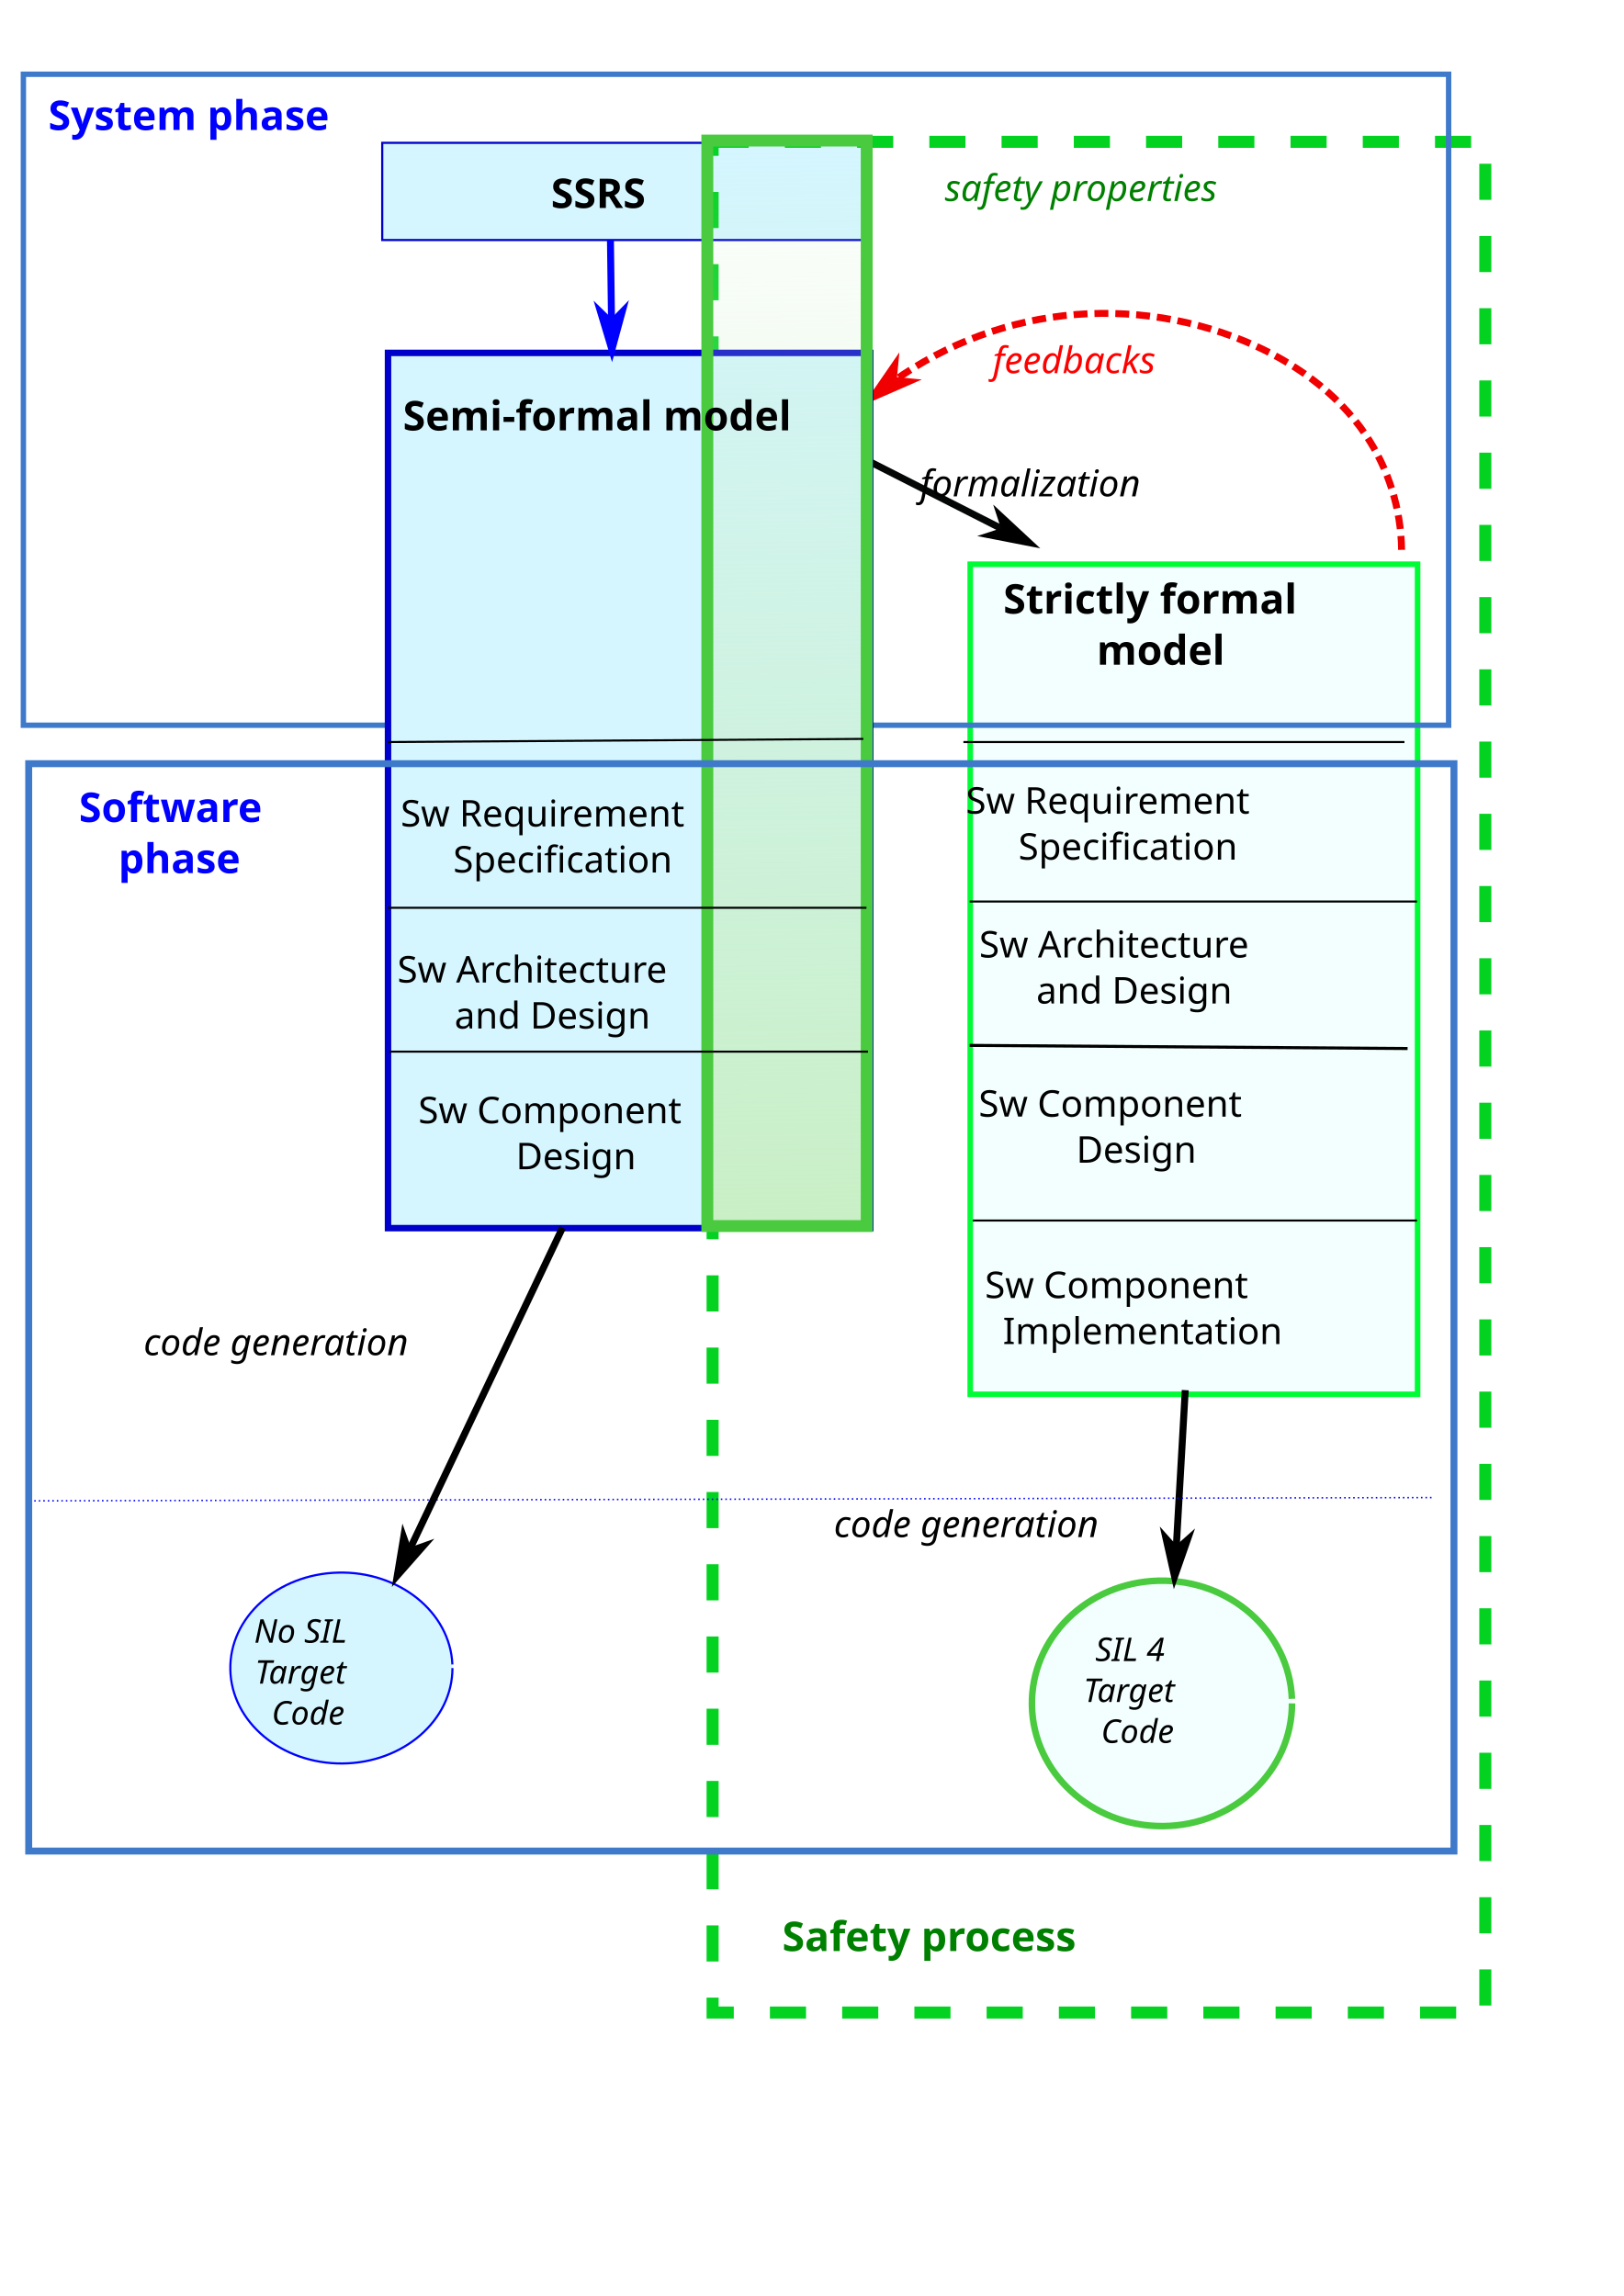
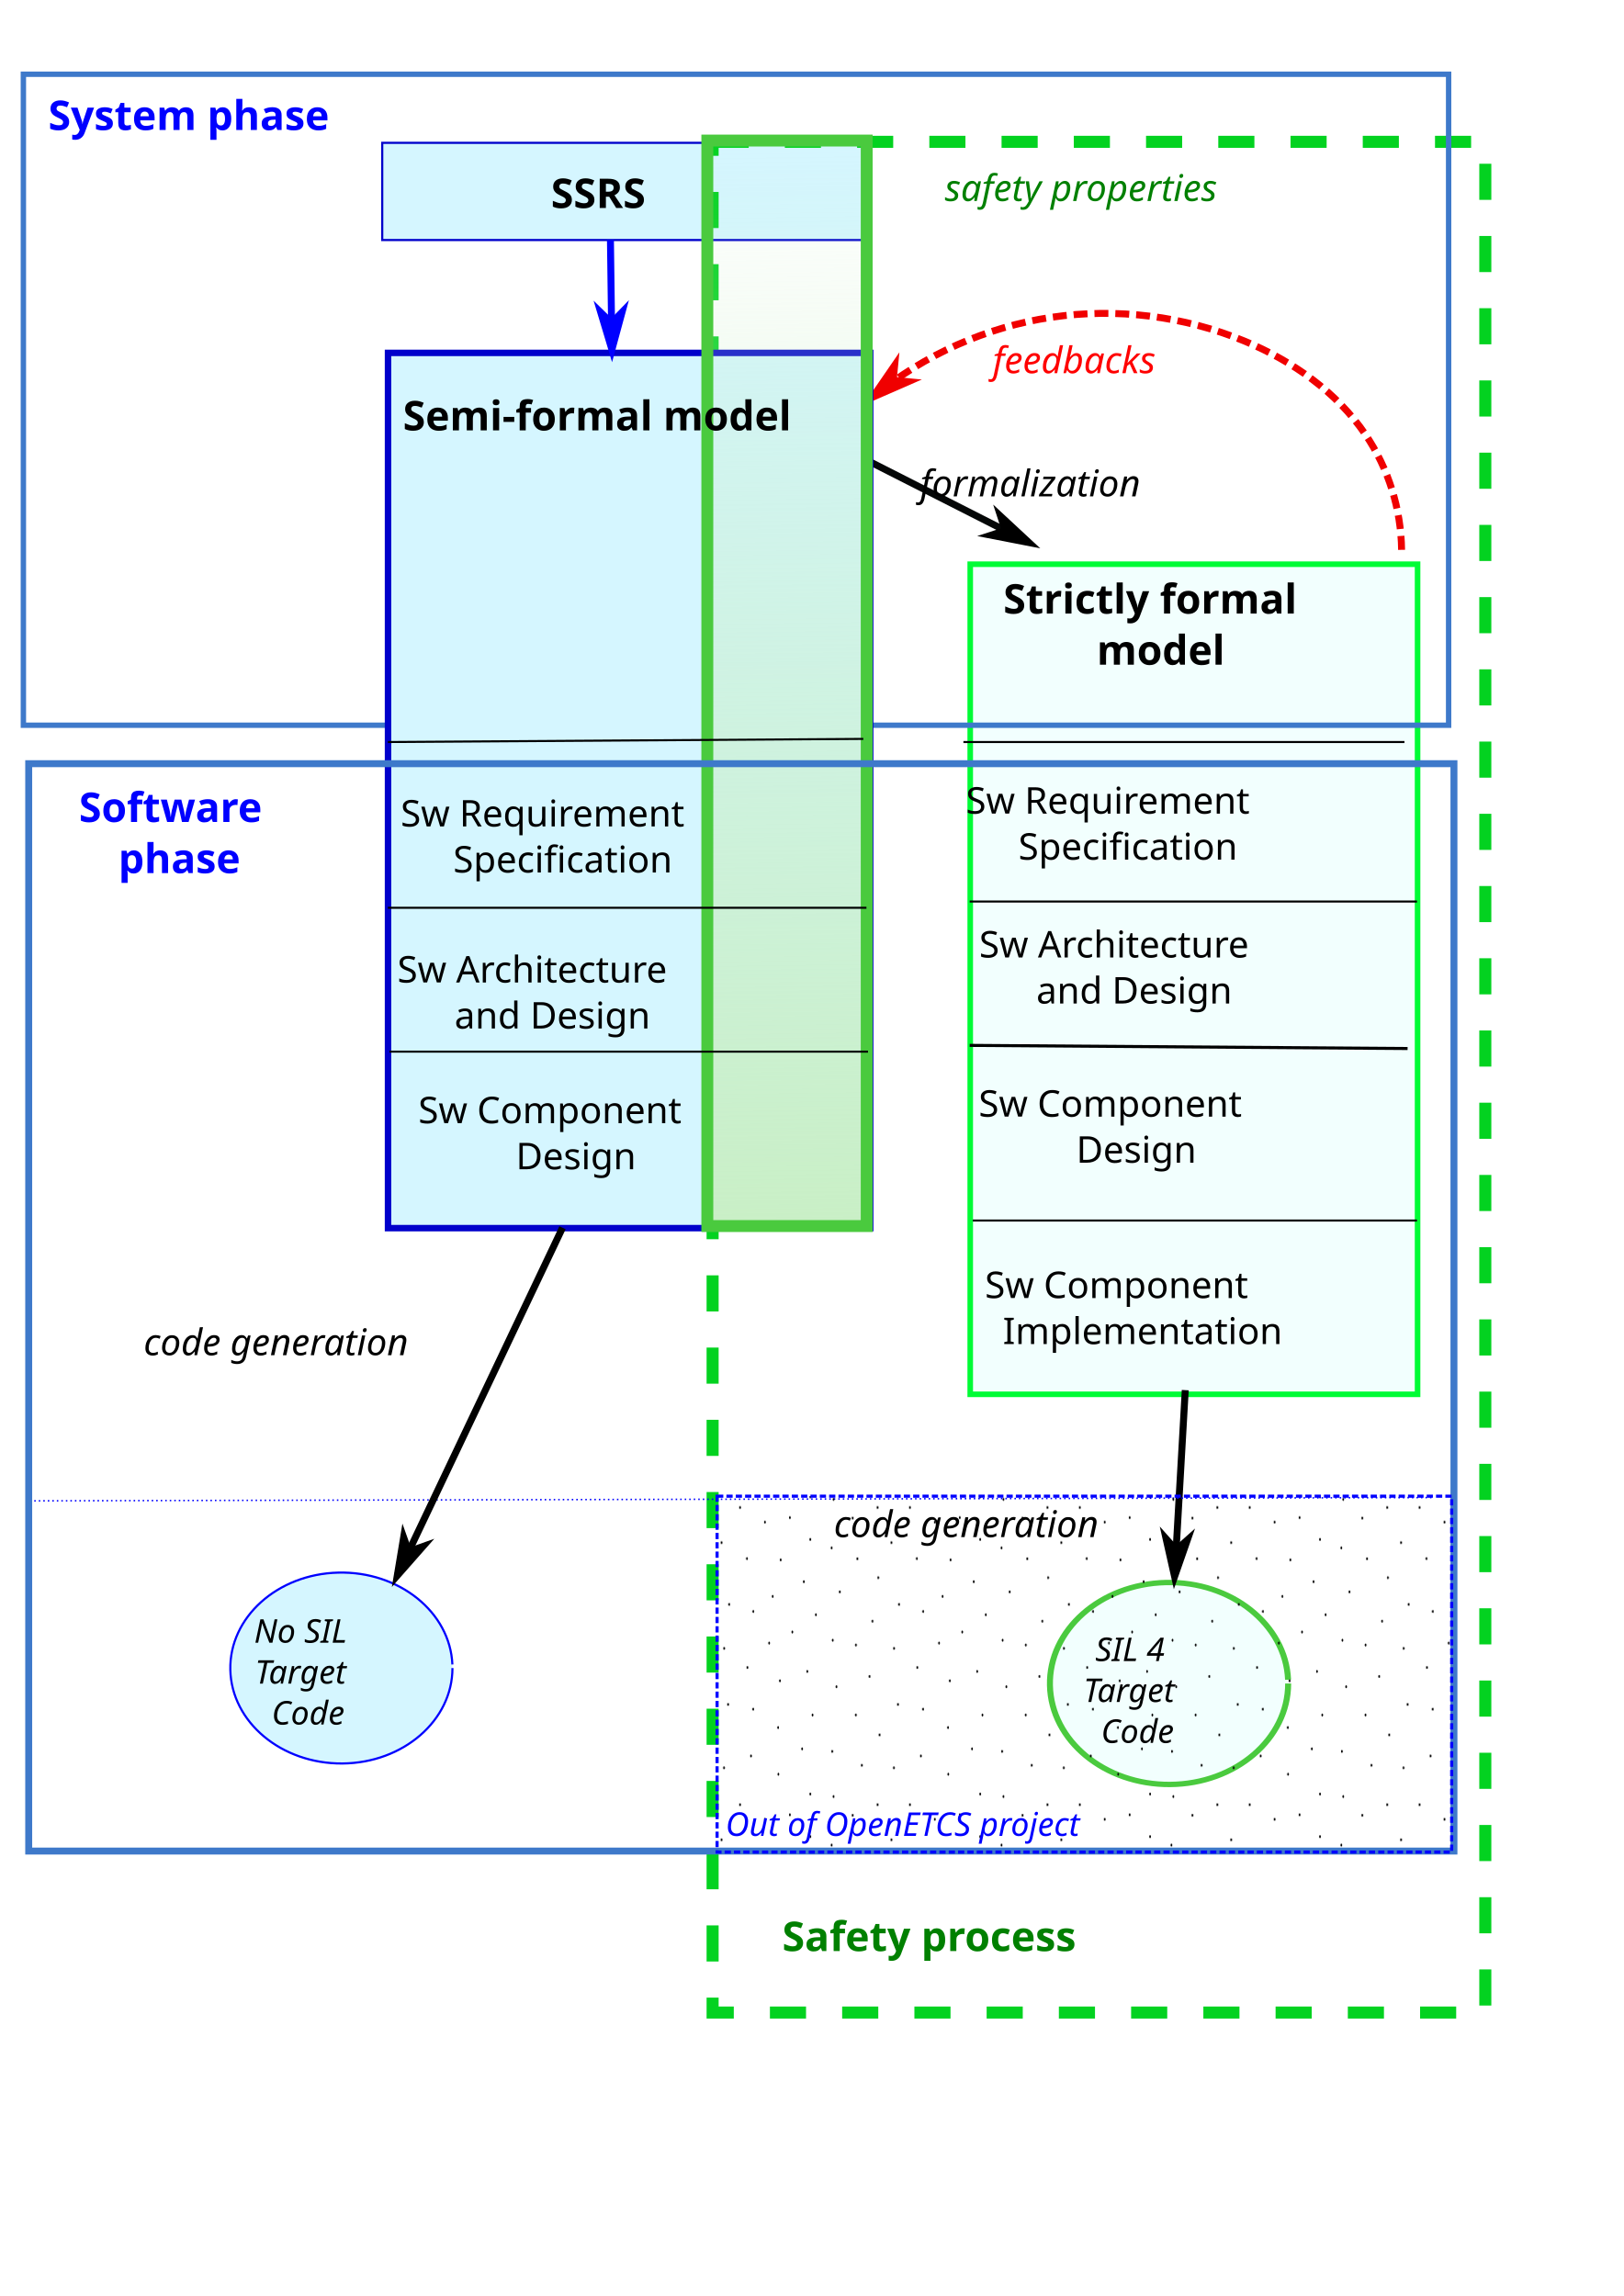
<svg xmlns="http://www.w3.org/2000/svg" xmlns:ns2="http://www.openswatchbook.org/uri/2009/osb" xmlns:xlink="http://www.w3.org/1999/xlink" width="210mm" height="297mm" id="svg2" version="1.1">
  <defs id="defs4">
    <linearGradient id="linearGradient10622">
      <stop style="stop-color:#c9efc6;stop-opacity:1;" offset="0" id="stop10624" />
      <stop style="stop-color:#c9efc6;stop-opacity:0;" offset="1" id="stop10626" />
    </linearGradient>
    <pattern xlink:href="#Strips1_1" id="pattern10614" patternTransform="matrix(10,0,0,10,-350.3438,-281.25)" />
    <pattern id="Strips1_1" patternTransform="translate(0,0) scale(10,10)" height="1" width="2" patternUnits="userSpaceOnUse">
      <rect id="rect4540" height="2" width="1" y="-0.5" x="0" style="fill:black;stroke:none" />
    </pattern>
    <linearGradient id="linearGradient10601" ns2:paint="solid">
      <stop style="stop-color:#c7efca;stop-opacity:1;" offset="0" id="stop10603" />
    </linearGradient>
    <marker orient="auto" refY="0.0" refX="0.0" id="Arrow1Mend" style="overflow:visible;">
      <path id="path5838" d="M 0.0,0.0 L 5.0,-5.0 L -12.5,0.0 L 5.0,5.0 L 0.0,0.0 z " style="fill-rule:evenodd;stroke:#000000;stroke-width:1.0pt;" transform="scale(0.4) rotate(180) translate(10,0)" />
    </marker>
    <marker orient="auto" refY="0.0" refX="0.0" id="Arrow1Lend" style="overflow:visible;">
      <path id="path5832" d="M 0.0,0.0 L 5.0,-5.0 L -12.5,0.0 L 5.0,5.0 L 0.0,0.0 z " style="fill-rule:evenodd;stroke:#000000;stroke-width:1.0pt;" transform="scale(0.8) rotate(180) translate(12.5,0)" />
    </marker>
    <linearGradient id="linearGradient6471" ns2:paint="gradient">
      <stop style="stop-color:#000000;stop-opacity:1;" offset="0" id="stop6473" />
      <stop style="stop-color:#000000;stop-opacity:0;" offset="1" id="stop6475" />
    </linearGradient>
    <linearGradient id="linearGradient6281" ns2:paint="solid">
      <stop style="stop-color:#cb002b;stop-opacity:1;" offset="0" id="stop6283" />
    </linearGradient>
    <marker orient="auto" refY="0.0" refX="0.0" id="Arrow2Lend" style="overflow:visible;">
      <path id="path5850" style="fill-rule:evenodd;stroke-width:0.625;stroke-linejoin:round;" d="M 8.719,4.034 L -2.207,0.016 L 8.719,-4.002 C 6.973,-1.63 6.983,1.616 8.719,4.034 z " transform="scale(1.1) rotate(180) translate(1,0)" />
    </marker>
    <pattern patternUnits="userSpaceOnUse" width="77.906" height="160.781" patternTransform="translate(350.3438,281.25)" id="pattern10611">
      <rect y="1.112" x="1.085" height="158.571" width="75.714" id="rect6491" style="fill:url(#pattern10614);fill-opacity:1;stroke:#03d220;stroke-width:2.2;stroke-miterlimit:4;stroke-opacity:1;stroke-dasharray:none;stroke-dashoffset:0" />
    </pattern>
    <linearGradient xlink:href="#linearGradient10622" id="linearGradient10628" x1="396.058" y1="441.641" x2="395.393" y2="280.212" gradientUnits="userSpaceOnUse" gradientTransform="matrix(1,0,0,3.300783,-4.587042,-859.6282)" />
    <marker orient="auto" refY="0.0" refX="0.0" id="Arrow1Mendn" style="overflow:visible;">
      <path id="path3093" d="M 0.0,0.0 L 5.0,-5.0 L -12.5,0.0 L 5.0,5.0 L 0.0,0.0 z " style="stroke:#f00000;stroke-width:1.0pt;fill:#f00000;fill-rule:evenodd" transform="scale(0.4) rotate(180) translate(10,0)" />
    </marker>
    <marker orient="auto" refY="0.0" refX="0.0" id="Arrow1Mend4" style="overflow:visible;">
      <path id="path4257" d="M 0.0,0.0 L 5.0,-5.0 L -12.5,0.0 L 5.0,5.0 L 0.0,0.0 z " style="stroke:#ff0000;stroke-width:1.0pt;fill:#ff0000;fill-rule:evenodd" transform="scale(0.4) rotate(180) translate(10,0)" />
    </marker>
    <marker orient="auto" refY="0.0" refX="0.0" id="Arrow1Mend8" style="overflow:visible;">
      <path id="path4442" d="M 0.0,0.0 L 5.0,-5.0 L -12.5,0.0 L 5.0,5.0 L 0.0,0.0 z " style="stroke:#0000ff;stroke-width:1.0pt;fill:#0000ff;fill-rule:evenodd" transform="scale(0.4) rotate(180) translate(10,0)" />
    </marker>
    <marker orient="auto" refY="0.0" refX="0.0" id="Arrow1Mendl" style="overflow:visible;">
      <path id="path4631" d="M 0.0,0.0 L 5.0,-5.0 L -12.5,0.0 L 5.0,5.0 L 0.0,0.0 z " style="stroke:#008000;stroke-width:1.0pt;fill:#008000;fill-rule:evenodd" transform="scale(0.4) rotate(180) translate(10,0)" />
    </marker>
    <marker orient="auto" refY="0" refX="0" id="Arrow1Mend8-8" style="overflow:visible">
      <path id="path4442-2" d="M 0,0 5,-5 -12.5,0 5,5 0,0 z" style="fill:#0000ff;fill-rule:evenodd;stroke:#0000ff;stroke-width:1pt" transform="matrix(-0.4,0,0,-0.4,-4,0)" />
    </marker>
    <marker orient="auto" refY="0" refX="0" id="Arrow1Mendl-5" style="overflow:visible">
      <path id="path4631-5" d="M 0,0 5,-5 -12.5,0 5,5 0,0 z" style="fill:#008000;fill-rule:evenodd;stroke:#008000;stroke-width:1pt" transform="matrix(-0.4,0,0,-0.4,-4,0)" />
    </marker>
    <marker orient="auto" refY="0" refX="0" id="Arrow1Mend-5" style="overflow:visible">
      <path id="path5838-5" d="M 0,0 5,-5 -12.5,0 5,5 0,0 z" style="fill-rule:evenodd;stroke:#000000;stroke-width:1pt" transform="matrix(-0.4,0,0,-0.4,-4,0)" />
    </marker>
+     <pattern patternTransform="matrix(8.304413,0,0,14.53132,-44.42052,-609.8684)" id="pattern3505" xlink:href="#Polkadots-small" />
+     <pattern id="Polkadots-small" patternTransform="translate(0,0) scale(10,10)" height="10" width="10" patternUnits="userSpaceOnUse">
+       <circle id="circle5183" r="0.05" cy="0.810" cx="2.567" style="fill:black;stroke:none" />
+       <circle id="circle5185" r="0.05" cy="2.33" cx="3.048" style="fill:black;stroke:none" />
+       <circle id="circle5187" r="0.05" cy="2.415" cx="4.418" style="fill:black;stroke:none" />
+       <circle id="circle5189" r="0.05" cy="3.029" cx="1.844" style="fill:black;stroke:none" />
+       <circle id="circle5191" r="0.05" cy="1.363" cx="6.08" style="fill:black;stroke:none" />
+       <circle id="circle5193" r="0.05" cy="4.413" cx="5.819" style="fill:black;stroke:none" />
+       <circle id="circle5195" r="0.05" cy="4.048" cx="4.305" style="fill:black;stroke:none" />
+       <circle id="circle5197" r="0.05" cy="3.045" cx="5.541" style="fill:black;stroke:none" />
+       <circle id="circle5199" r="0.05" cy="5.527" cx="4.785" style="fill:black;stroke:none" />
+       <circle id="circle5201" r="0.05" cy="5.184" cx="2.667" style="fill:black;stroke:none" />
+       <circle id="circle5203" r="0.05" cy="1.448" cx="7.965" style="fill:black;stroke:none" />
+       <circle id="circle5205" r="0.05" cy="5.049" cx="7.047" style="fill:black;stroke:none" />
+       <circle id="circle5207" r="0.05" cy="0.895" cx="4.340" style="fill:black;stroke:none" />
+       <circle id="circle5209" r="0.05" cy="0.340" cx="7.125" style="fill:black;stroke:none" />
+       <circle id="circle5211" r="0.05" cy="1.049" cx="9.553" style="fill:black;stroke:none" />
+       <circle id="circle5213" r="0.05" cy="2.689" cx="7.006" style="fill:black;stroke:none" />
+       <circle id="circle5215" r="0.05" cy="2.689" cx="8.909" style="fill:black;stroke:none" />
+       <circle id="circle5217" r="0.05" cy="4.407" cx="9.315" style="fill:black;stroke:none" />
+       <circle id="circle5219" r="0.05" cy="3.870" cx="7.820" style="fill:black;stroke:none" />
+       <circle id="circle5221" r="0.05" cy="5.948" cx="8.270" style="fill:black;stroke:none" />
+       <circle id="circle5223" r="0.05" cy="7.428" cx="7.973" style="fill:black;stroke:none" />
+       <circle id="circle5225" r="0.05" cy="8.072" cx="9.342" style="fill:black;stroke:none" />
+       <circle id="circle5227" r="0.05" cy="9.315" cx="8.206" style="fill:black;stroke:none" />
+       <circle id="circle5229" r="0.05" cy="9.475" cx="9.682" style="fill:black;stroke:none" />
+       <circle id="circle5231" r="0.05" cy="6.186" cx="9.688" style="fill:black;stroke:none" />
+       <circle id="circle5233" r="0.05" cy="6.296" cx="3.379" style="fill:black;stroke:none" />
+       <circle id="circle5235" r="0.05" cy="8.204" cx="2.871" style="fill:black;stroke:none" />
+       <circle id="circle5237" r="0.05" cy="8.719" cx="4.59" style="fill:black;stroke:none" />
+       <circle id="circle5239" r="0.05" cy="9.671" cx="3.181" style="fill:black;stroke:none" />
+       <circle id="circle5241" r="0.05" cy="7.315" cx="5.734" style="fill:black;stroke:none" />
+       <circle id="circle5243" r="0.05" cy="6.513" cx="6.707" style="fill:black;stroke:none" />
+       <circle id="circle5245" r="0.05" cy="9.670" cx="5.730" style="fill:black;stroke:none" />
+       <circle id="circle5247" r="0.05" cy="8.373" cx="6.535" style="fill:black;stroke:none" />
+       <circle id="circle5249" r="0.05" cy="7.154" cx="4.37" style="fill:black;stroke:none" />
+       <circle id="circle5251" r="0.05" cy="7.25" cx="0.622" style="fill:black;stroke:none" />
+       <circle id="circle5253" r="0.05" cy="5.679" cx="0.831" style="fill:black;stroke:none" />
+       <circle id="circle5255" r="0.05" cy="8.519" cx="1.257" style="fill:black;stroke:none" />
+       <circle id="circle5257" r="0.05" cy="6.877" cx="1.989" style="fill:black;stroke:none" />
+       <circle id="circle5259" r="0.05" cy="3.181" cx="0.374" style="fill:black;stroke:none" />
+       <circle id="circle5261" r="0.05" cy="1.664" cx="1.166" style="fill:black;stroke:none" />
+       <circle id="circle5263" r="0.05" cy="0.093" cx="1.151" style="fill:black;stroke:none" />
+       <circle id="circle5265" r="0.05" cy="10.093" cx="1.151" style="fill:black;stroke:none" />
+       <circle id="circle5267" r="0.05" cy="4.451" cx="1.302" style="fill:black;stroke:none" />
+       <circle id="circle5269" r="0.05" cy="3.763" cx="3.047" style="fill:black;stroke:none" />
+     </pattern>
  </defs>
  <g id="layer1">
    <rect style="fill:#d5f6ff;fill-opacity:1;stroke:#0000cb;stroke-width:1.052;stroke-miterlimit:4;stroke-opacity:1;stroke-dasharray:none" id="rect3763" width="235.714" height="47.524" x="186.842" y="69.829" />
    <rect style="fill:#d5fffd;fill-opacity:0.314;stroke:#00fc35;stroke-width:2.722;stroke-miterlimit:4;stroke-opacity:1;stroke-dasharray:none" id="rect5267" width="218.674" height="405.836" x="474.268" y="275.845" />
    <text xml:space="preserve" style="font-size:20px;font-style:normal;font-variant:normal;font-weight:bold;font-stretch:normal;text-align:center;line-height:125%;letter-spacing:0px;word-spacing:0px;writing-mode:lr-tb;text-anchor:middle;fill:#000000;fill-opacity:1;stroke:none;font-family:Sans;-inkscape-font-specification:Sans Bold" x="580.413" y="299.974" id="text5269">
      <tspan x="580.413" y="299.974" id="tspan5275">Strictly formal</tspan>
      <tspan x="580.413" y="324.974" id="tspan5279">model</tspan>
    </text>
    <rect style="fill:none;stroke:#03d220;stroke-width:5.885;stroke-miterlimit:4;stroke-opacity:1;stroke-dasharray:17.656, 17.656;stroke-dashoffset:0" id="rect6469" width="377.712" height="914.597" x="348.339" y="69.337" />
    <text xml:space="preserve" style="font-size:20px;font-style:normal;font-variant:normal;font-weight:bold;font-stretch:normal;text-align:center;line-height:125%;letter-spacing:0px;word-spacing:0px;writing-mode:lr-tb;text-anchor:middle;fill:#000000;fill-opacity:1;stroke:none;font-family:Sans;-inkscape-font-specification:Sans Bold" x="305.454" y="101.672" id="text3793">
      <tspan id="tspan3807" x="305.454" y="101.672">SSRS</tspan>
    </text>
    <text xml:space="preserve" style="font-size:20px;font-style:normal;font-variant:normal;font-weight:bold;font-stretch:normal;text-align:start;line-height:125%;letter-spacing:0px;word-spacing:0px;writing-mode:lr-tb;text-anchor:start;fill:#008000;fill-opacity:1;stroke:none;font-family:Sans;-inkscape-font-specification:Sans Bold" x="382.355" y="953.869" id="text6493">
      <tspan id="tspan6495" x="382.355" y="953.869">Safety process</tspan>
    </text>
    <path style="fill:none;stroke:#00a200;stroke-width:0;stroke-linecap:butt;stroke-linejoin:miter;stroke-miterlimit:4;stroke-opacity:1;stroke-dasharray:none;marker-end:url(#Arrow2Lend)" d="m 410,283.445 c 77.143,47.143 81.429,44.286 81.429,44.286 l -2.857,-2.857" id="path7973" />
    <path style="fill:none;stroke:#050707;stroke-width:3.4;stroke-linecap:butt;stroke-linejoin:miter;stroke-miterlimit:4;stroke-opacity:1;stroke-dasharray:none;marker-end:url(#Arrow1Mend)" d="m 415.391,220.756 c 87.143,44.286 87.143,44.286 87.143,44.286" id="path8711" />
-     <path style="fill:#d5fffd;fill-opacity:0.314;fill-rule:evenodd;stroke:#4aca3e;stroke-width:3.2;stroke-miterlimit:4;stroke-opacity:1;stroke-dasharray:none;stroke-dashoffset:0" id="path10630" d="m 608.571,802.362 a 63.571,60 0 1 1 -0.044,-2.24" transform="translate(22.99088,30.43774)" />
+     <path style="fill:#d5fffd;fill-opacity:0.314;fill-rule:evenodd;stroke:#4aca3e;stroke-width:3.2;stroke-miterlimit:4;stroke-opacity:1;stroke-dasharray:none;stroke-dashoffset:0" id="path10630" d="m 608.571,802.362 a 63.571,60 0 1 1 -0.044,-2.24" transform="matrix(0.9159641,0,0,0.8228532,72.25172,162.837)" />
    <path style="fill:none;stroke:#000000;stroke-width:3.4;stroke-linecap:butt;stroke-linejoin:miter;stroke-miterlimit:4;stroke-opacity:1;stroke-dasharray:none;marker-end:url(#Arrow1Mend)" d="m 579.38,679.641 -5.188,90.632" id="path10644" />
    <rect style="fill:none;stroke:#3e79ca;stroke-width:2.628;stroke-miterlimit:4;stroke-opacity:1;stroke-dasharray:none;stroke-dashoffset:0" id="rect10832" width="696.685" height="318.26" x="11.429" y="36.302" />
    <text xml:space="preserve" style="font-size:20px;font-style:normal;font-variant:normal;font-weight:bold;font-stretch:normal;text-align:center;line-height:125%;letter-spacing:0px;word-spacing:0px;writing-mode:lr-tb;text-anchor:middle;fill:#0000ff;fill-opacity:1;stroke:none;font-family:Sans;-inkscape-font-specification:Sans Bold" x="105.257" y="63.558" id="text10834">
      <tspan id="tspan10836" x="105.257" y="63.558">System phase</tspan>
    </text>
    <text xml:space="preserve" style="font-size:40px;font-style:normal;font-weight:normal;line-height:125%;letter-spacing:0px;word-spacing:0px;fill:#000000;fill-opacity:1;stroke:none;font-family:Sans" x="449.776" y="242.671" id="text5311">
      <tspan id="tspan5313" x="449.776" y="242.671" style="font-size:18px;font-style:italic;-inkscape-font-specification:Sans Italic">formalization</tspan>
    </text>
    <text xml:space="preserve" style="font-size:40px;font-style:normal;font-weight:normal;line-height:125%;letter-spacing:0px;word-spacing:0px;fill:#000000;fill-opacity:1;stroke:none;font-family:Sans" x="407.611" y="751.492" id="text5315-7">
      <tspan id="tspan5317-8" x="407.611" y="751.492" style="font-size:18px;font-style:italic;-inkscape-font-specification:Sans Italic">code generation</tspan>
    </text>
    <path style="fill:none;stroke:#000000;stroke-width:1px;stroke-linecap:butt;stroke-linejoin:miter;stroke-opacity:1" d="" id="path5348" />
    <path style="fill:none;stroke:#f00000;stroke-width:3.4;stroke-linecap:butt;stroke-linejoin:miter;stroke-miterlimit:4;stroke-opacity:1;stroke-dasharray:6.8, 3.4;stroke-dashoffset:0;marker-end:url(#Arrow1Mendn)" d="m 685.127,268.809 c -0.229,-19.935 -6.429,-39.764 -17.598,-56.279 -14.13,-20.892 -35.687,-35.993 -58.972,-45.687 -29.675,-12.355 -62.738,-16.455 -94.532,-11.724 -31.794,4.731 -62.23,18.28 -87.023,38.74" id="path5352" />
    <text xml:space="preserve" style="font-size:40px;font-style:normal;font-weight:normal;line-height:125%;letter-spacing:0px;word-spacing:0px;fill:#000000;fill-opacity:1;stroke:none;font-family:Sans" x="485.23" y="182.442" id="text5734">
      <tspan id="tspan5736" x="485.23" y="182.442" style="font-size:18px;font-style:italic;fill:#ff0000;-inkscape-font-specification:Sans Italic">feedbacks</tspan>
    </text>
    <text xml:space="preserve" style="font-size:40px;font-style:normal;font-weight:normal;line-height:125%;letter-spacing:0px;word-spacing:0px;fill:#008000;fill-opacity:1;stroke:none;font-family:Sans" x="461.859" y="98.262" id="text4787">
      <tspan id="tspan4789" x="461.859" y="98.262" style="font-size:18px;font-style:italic;fill:#008000;-inkscape-font-specification:Sans Italic">safety properties</tspan>
    </text>
    <rect style="fill:#d5f6ff;fill-opacity:1;stroke:#0000cb;stroke-width:3.156;stroke-miterlimit:4;stroke-opacity:1;stroke-dasharray:none" id="rect3763-8" width="235.714" height="427.907" x="189.667" y="172.529" />
    <path style="fill:none;stroke:#0000ff;stroke-width:3.4;stroke-linecap:butt;stroke-linejoin:miter;stroke-miterlimit:4;stroke-opacity:1;stroke-dasharray:none;marker-start:none;marker-mid:none;marker-end:url(#Arrow1Mend8)" d="m 298.395,117.273 0.707,53.114" id="path5283-8" />
    <rect style="fill:url(#linearGradient10628);fill-opacity:1;stroke:#4aca3e;stroke-width:5.814;stroke-miterlimit:4;stroke-opacity:1;stroke-dasharray:none" width="77.906" height="530.704" x="345.757" y="68.717" id="rect10616" />
    <text xml:space="preserve" style="font-size:20px;font-style:normal;font-variant:normal;font-weight:bold;font-stretch:normal;text-align:center;line-height:125%;letter-spacing:0px;word-spacing:0px;writing-mode:lr-tb;text-anchor:middle;fill:#000000;fill-opacity:1;stroke:none;font-family:Sans;-inkscape-font-specification:Sans Bold" x="304.882" y="185.402" id="text3793-0">
      <tspan id="tspan3805-8" x="304.882" y="185.402" />
      <tspan id="tspan3807-7" x="304.882" y="210.402">Semi-formal model</tspan>
    </text>
    <rect style="fill:none;stroke:#3e79ca;stroke-width:3.397;stroke-miterlimit:4;stroke-opacity:1;stroke-dasharray:none;stroke-dashoffset:0" id="rect10832-0" width="696.685" height="531.62" x="14.034" y="373.368" />
    <text xml:space="preserve" style="font-size:20px;font-style:normal;font-variant:normal;font-weight:bold;font-stretch:normal;text-align:center;line-height:125%;letter-spacing:0px;word-spacing:0px;writing-mode:lr-tb;text-anchor:middle;fill:#0000ff;fill-opacity:1;stroke:none;font-family:Sans;-inkscape-font-specification:Sans Bold" x="100.676" y="401.855" id="text10834-3">
      <tspan id="tspan10836-3" x="104.152" y="401.855">Software </tspan>
      <tspan x="100.676" y="426.855" id="tspan3139">phase</tspan>
    </text>
    <path style="fill:none;stroke:#000000;stroke-width:1px;stroke-linecap:butt;stroke-linejoin:miter;stroke-opacity:1" d="m 473.994,440.757 218.649,0" id="path3141" />
    <path style="fill:none;stroke:#000000;stroke-width:1px;stroke-linecap:butt;stroke-linejoin:miter;stroke-opacity:1" d="m 470.936,362.777 215.591,0" id="path3143" />
    <path style="fill:#ff6c00;stroke:#000000;stroke-width:1.5;stroke-linecap:butt;stroke-linejoin:miter;stroke-opacity:1;stroke-miterlimit:4;stroke-dasharray:none;fill-opacity:1" d="m 473.994,511.091 214.062,1.529" id="path3145" />
    <path style="fill:none;stroke:#000000;stroke-width:1px;stroke-linecap:butt;stroke-linejoin:miter;stroke-opacity:1" d="m 475.523,596.716 217.12,0" id="path3147" />
    <path style="fill:none;stroke:#000000;stroke-width:1px;stroke-linecap:butt;stroke-linejoin:miter;stroke-opacity:1" d="m 189.598,362.777 232.41,-1.529" id="path3971" />
    <path style="fill:none;stroke:#000000;stroke-width:1px;stroke-linecap:butt;stroke-linejoin:miter;stroke-opacity:1" d="m 189.598,443.815 233.939,0" id="path3973" />
    <text xml:space="preserve" style="font-size:40px;font-style:normal;font-weight:normal;text-align:center;line-height:125%;letter-spacing:0px;word-spacing:0px;text-anchor:middle;fill:#000000;fill-opacity:1;stroke:none;font-family:Sans" x="301.093" y="404.06" id="text3975">
      <tspan id="tspan3977" x="303.958" y="404.06" style="font-size:18px;text-align:center;text-anchor:middle">Sw Requirement </tspan>
      <tspan x="301.093" y="426.56" style="font-size:18px;text-align:center;text-anchor:middle" id="tspan3979">Specification</tspan>
    </text>
    <text xml:space="preserve" style="font-size:40px;font-style:normal;font-weight:normal;text-align:center;line-height:125%;letter-spacing:0px;word-spacing:0px;text-anchor:middle;fill:#000000;fill-opacity:1;stroke:none;font-family:Sans" x="577.374" y="397.776" id="text3975-2">
      <tspan id="tspan3977-4" x="580.239" y="397.776" style="font-size:18px;text-align:center;text-anchor:middle">Sw Requirement </tspan>
      <tspan x="577.374" y="420.276" style="font-size:18px;text-align:center;text-anchor:middle" id="tspan3979-6">Specification</tspan>
    </text>
    <text xml:space="preserve" style="font-size:40px;font-style:normal;font-weight:normal;text-align:center;line-height:125%;letter-spacing:0px;word-spacing:0px;text-anchor:middle;fill:#000000;fill-opacity:1;stroke:none;font-family:Sans" x="580.432" y="468.111" id="text3975-4">
      <tspan x="583.297" y="468.111" style="font-size:18px;text-align:center;text-anchor:middle" id="tspan3979-0">Sw Architecture </tspan>
      <tspan x="580.432" y="490.611" style="font-size:18px;text-align:center;text-anchor:middle" id="tspan4018">and Design</tspan>
    </text>
    <text xml:space="preserve" style="font-size:40px;font-style:normal;font-weight:normal;text-align:center;line-height:125%;letter-spacing:0px;word-spacing:0px;text-anchor:middle;fill:#000000;fill-opacity:1;stroke:none;font-family:Sans" x="296.035" y="480.343" id="text3975-4-7">
      <tspan x="298.901" y="480.343" style="font-size:18px;text-align:center;text-anchor:middle" id="tspan3979-0-5">Sw Architecture </tspan>
      <tspan x="296.035" y="502.843" style="font-size:18px;text-align:center;text-anchor:middle" id="tspan4018-3">and Design</tspan>
    </text>
    <text xml:space="preserve" style="font-size:40px;font-style:normal;font-weight:normal;text-align:center;line-height:125%;letter-spacing:0px;word-spacing:0px;text-anchor:middle;fill:#000000;fill-opacity:1;stroke:none;font-family:Sans" x="305.21" y="549.148" id="text3975-4-1">
      <tspan x="305.21" y="549.148" style="font-size:18px;text-align:center;text-anchor:middle" id="tspan4018-0">Sw Component</tspan>
      <tspan x="305.21" y="571.648" style="font-size:18px;text-align:center;text-anchor:middle" id="tspan4075"> Design</tspan>
    </text>
    <path style="fill:none;stroke:#000000;stroke-width:1px;stroke-linecap:butt;stroke-linejoin:miter;stroke-opacity:1" d="m 190.362,514.149 233.939,0" id="path3973-2" />
    <text xml:space="preserve" style="font-size:40px;font-style:normal;font-weight:normal;text-align:center;line-height:125%;letter-spacing:0px;word-spacing:0px;text-anchor:middle;fill:#000000;fill-opacity:1;stroke:none;font-family:Sans" x="579.123" y="545.932" id="text3975-4-1-3">
      <tspan x="579.123" y="545.932" style="font-size:18px;text-align:center;text-anchor:middle" id="tspan4018-0-7">Sw Component</tspan>
      <tspan x="579.123" y="568.432" style="font-size:18px;text-align:center;text-anchor:middle" id="tspan4075-3"> Design</tspan>
    </text>
    <text xml:space="preserve" style="font-size:40px;font-style:normal;font-weight:normal;text-align:center;line-height:125%;letter-spacing:0px;word-spacing:0px;text-anchor:middle;fill:#000000;fill-opacity:1;stroke:none;font-family:Sans" x="582.181" y="634.615" id="text3975-4-1-2">
      <tspan x="582.181" y="634.615" style="font-size:18px;text-align:center;text-anchor:middle" id="tspan4018-0-71">Sw Component</tspan>
      <tspan x="582.181" y="657.115" style="font-size:18px;text-align:center;text-anchor:middle" id="tspan4075-6"> Implementation</tspan>
    </text>
    <path transform="matrix(0.6497103,0,0,0.6599869,67.09918,439.1685)" d="m 237.143,570.219 a 83.571,70.714 0 1 1 -0.058,-2.64" id="path3809" style="fill:#d5f6ff;fill-opacity:1;stroke:#0000ff;stroke-width:1.6;stroke-miterlimit:4;stroke-opacity:1;stroke-dasharray:none" />
    <text id="text5255" y="803.124" x="160.997" style="font-size:16px;font-style:normal;font-variant:normal;font-weight:bold;font-stretch:normal;text-align:center;line-height:125%;letter-spacing:0px;word-spacing:0px;writing-mode:lr-tb;text-anchor:middle;fill:#000000;fill-opacity:1;stroke:none;font-family:Sans;-inkscape-font-specification:Sans Bold" xml:space="preserve">
      <tspan id="tspan5265" y="803.124" x="163.544" style="font-size:16px;font-style:italic;font-weight:normal;-inkscape-font-specification:Sans Italic">No SIL </tspan>
      <tspan y="823.124" x="163.544" id="tspan4558" style="font-size:16px;font-style:italic;font-weight:normal;-inkscape-font-specification:Sans Italic">Target </tspan>
      <tspan y="843.124" x="160.997" id="tspan4560" style="font-size:16px;font-style:italic;font-weight:normal;-inkscape-font-specification:Sans Italic">Code</tspan>
    </text>
    <text xml:space="preserve" style="font-size:16px;font-style:italic;font-variant:normal;font-weight:normal;font-stretch:normal;text-align:center;line-height:125%;letter-spacing:0px;word-spacing:0px;writing-mode:lr-tb;text-anchor:middle;fill:#000000;fill-opacity:1;stroke:none;font-family:Sans;-inkscape-font-specification:Sans Italic" x="566.434" y="812.096" id="text10634-7">
      <tspan id="tspan10636-5" x="568.981" y="812.096">SIL 4 </tspan>
      <tspan x="566.434" y="832.096" id="tspan10640-9">Target</tspan>
      <tspan x="566.434" y="852.096" id="tspan4564">Code</tspan>
    </text>
    <path style="fill:#0000ff;stroke:#0000ff;stroke-width:0.736;stroke-linecap:butt;stroke-linejoin:miter;stroke-miterlimit:4;stroke-opacity:1;stroke-dasharray:0.736, 1.472;stroke-dashoffset:0" d="M 16.742,733.771 701.004,732.159" id="path5189-4" />
    <path style="fill:none;stroke:#000000;stroke-width:3.4;stroke-linecap:butt;stroke-linejoin:miter;stroke-miterlimit:4;stroke-opacity:1;stroke-dasharray:none;marker-end:url(#Arrow1Mend)" d="M 274.971,600.247 194.42,769.831" id="path10644-2" />
    <text xml:space="preserve" style="font-size:40px;font-style:normal;font-weight:normal;line-height:125%;letter-spacing:0px;word-spacing:0px;fill:#000000;fill-opacity:1;stroke:none;font-family:Sans" x="70.209" y="662.567" id="text5315-7-4">
      <tspan id="tspan5317-8-3" x="70.209" y="662.567" style="font-size:18px;font-style:italic;-inkscape-font-specification:Sans Italic">code generation</tspan>
    </text>
+     <rect style="fill:url(#pattern3505);fill-opacity:1;stroke:#0000ff;stroke-width:1.521;stroke-miterlimit:4;stroke-opacity:1;stroke-dasharray:3.043, 1.521;stroke-dashoffset:0" width="359.083" height="173.987" x="350.525" y="731.487" id="rect5857" />
+     <text xml:space="preserve" style="font-size:40px;font-style:normal;font-weight:normal;text-align:center;line-height:125%;letter-spacing:0px;word-spacing:0px;writing-mode:lr-tb;text-anchor:middle;fill:#0000ff;fill-opacity:1;stroke:none;font-family:Sans" x="467.201" y="897.559" id="text5228-3-7">
+       <tspan x="467.201" y="897.559" style="font-size:16px;font-style:italic;text-align:center;writing-mode:lr-tb;text-anchor:middle;fill:#0000ff;-inkscape-font-specification:Sans Italic" id="tspan5318-3">Out of OpenETCS project</tspan>
+     </text>
  </g>
</svg>
